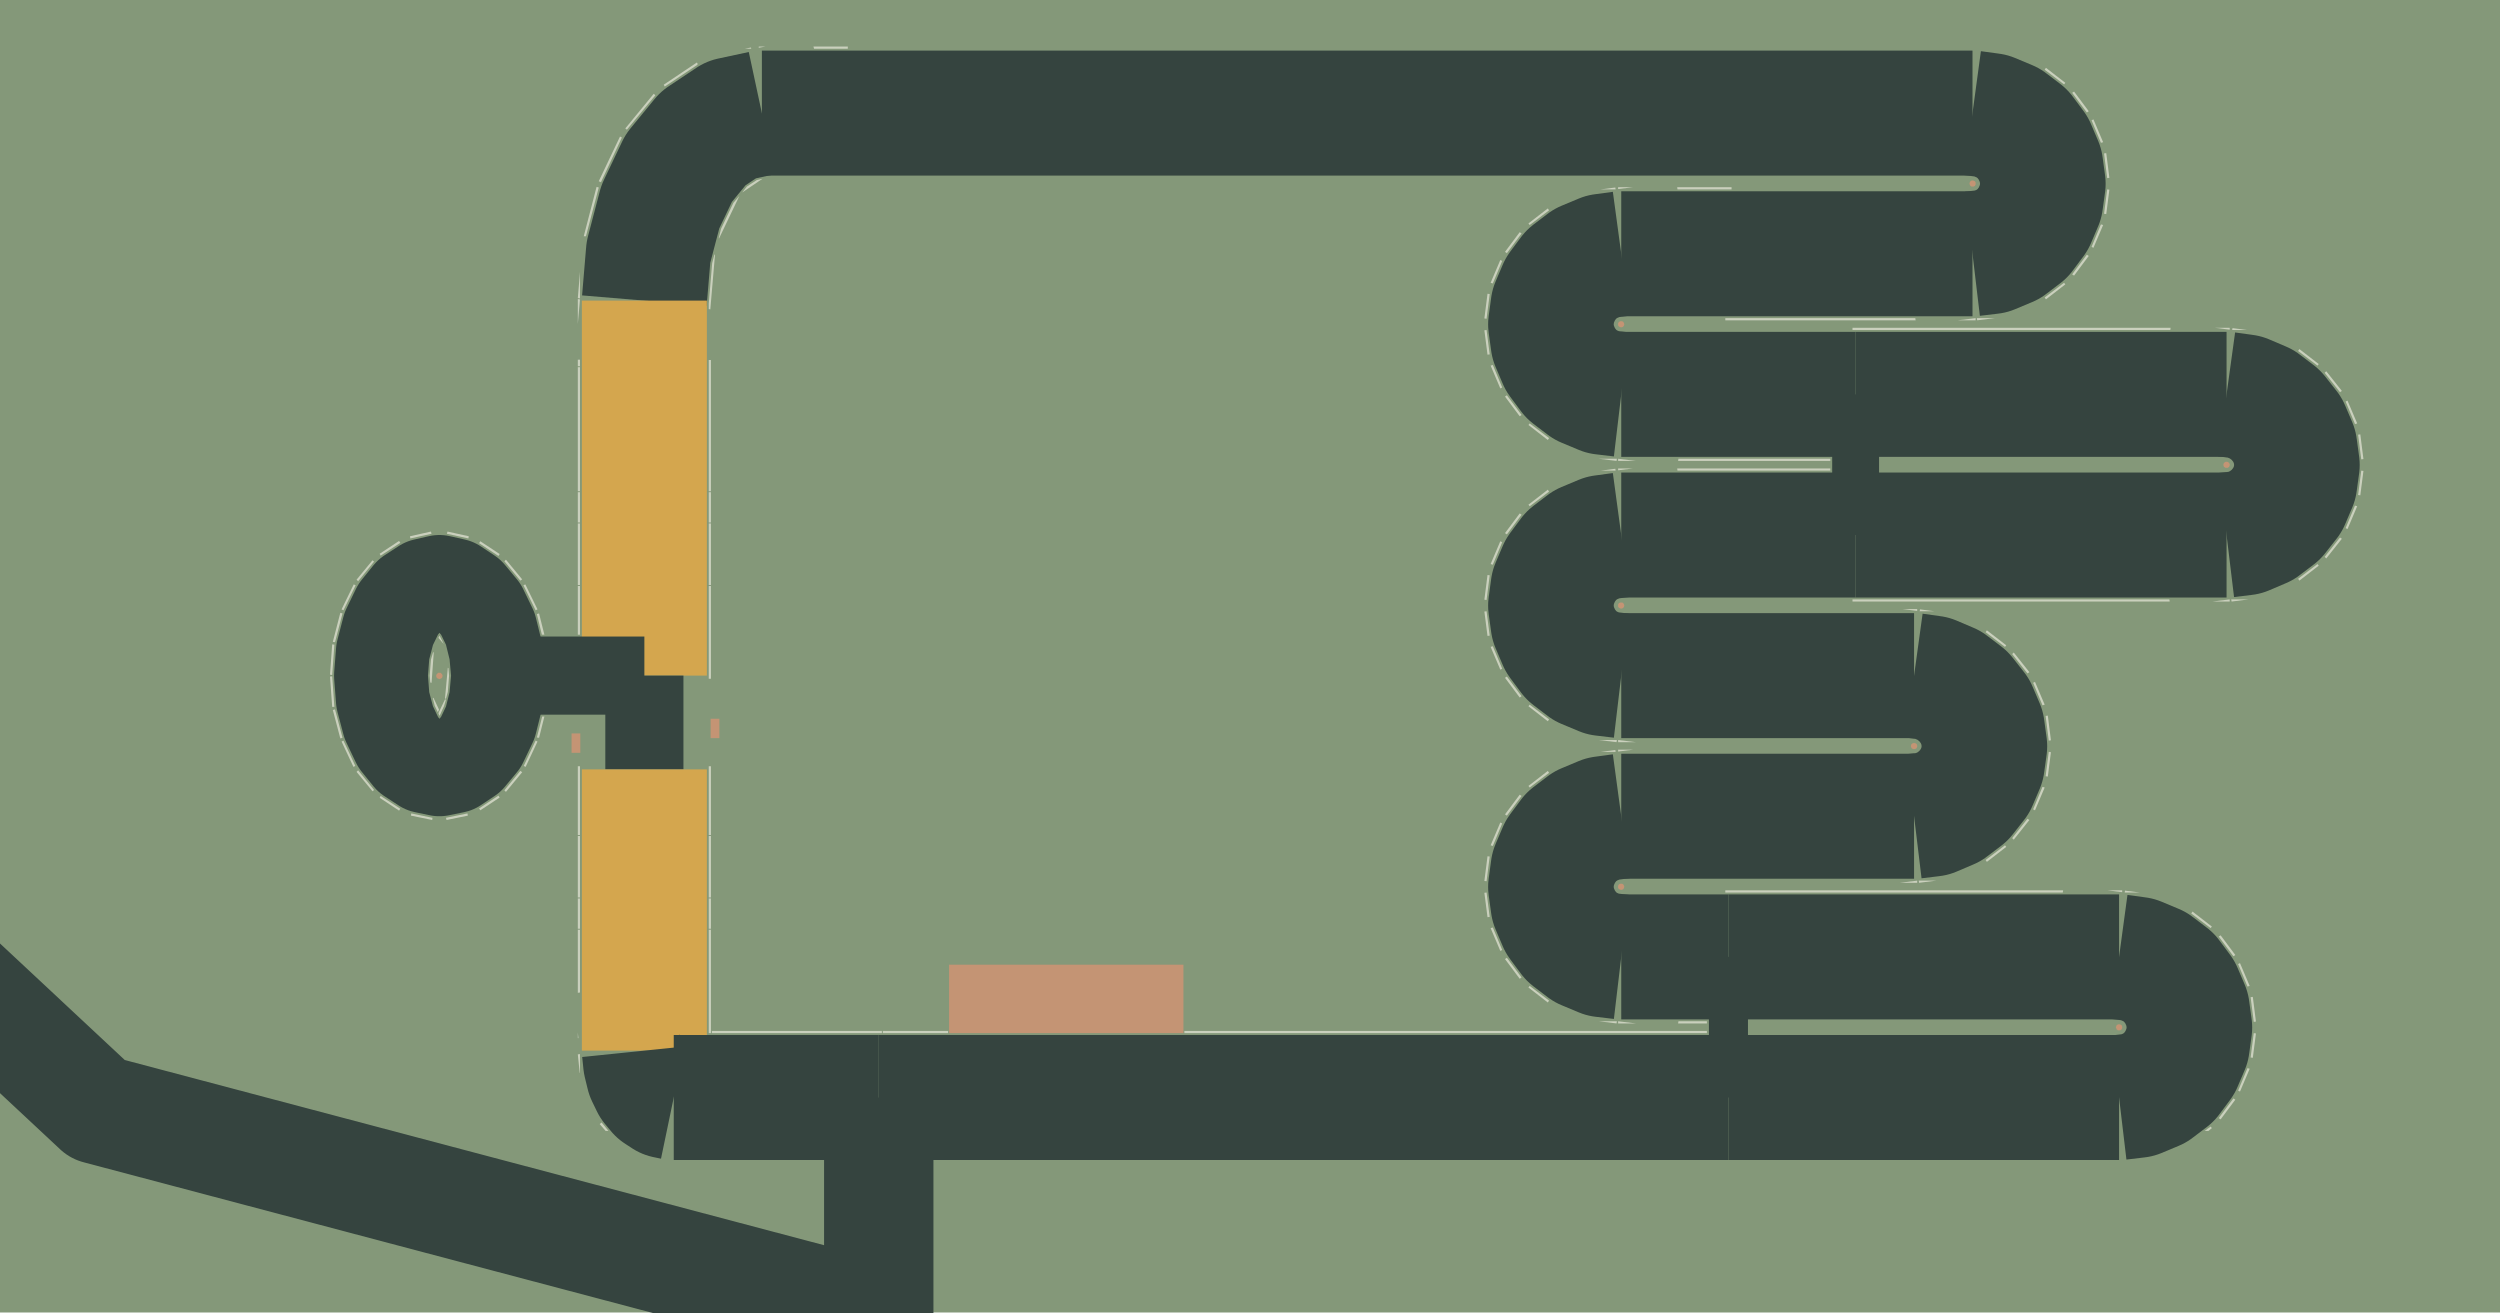
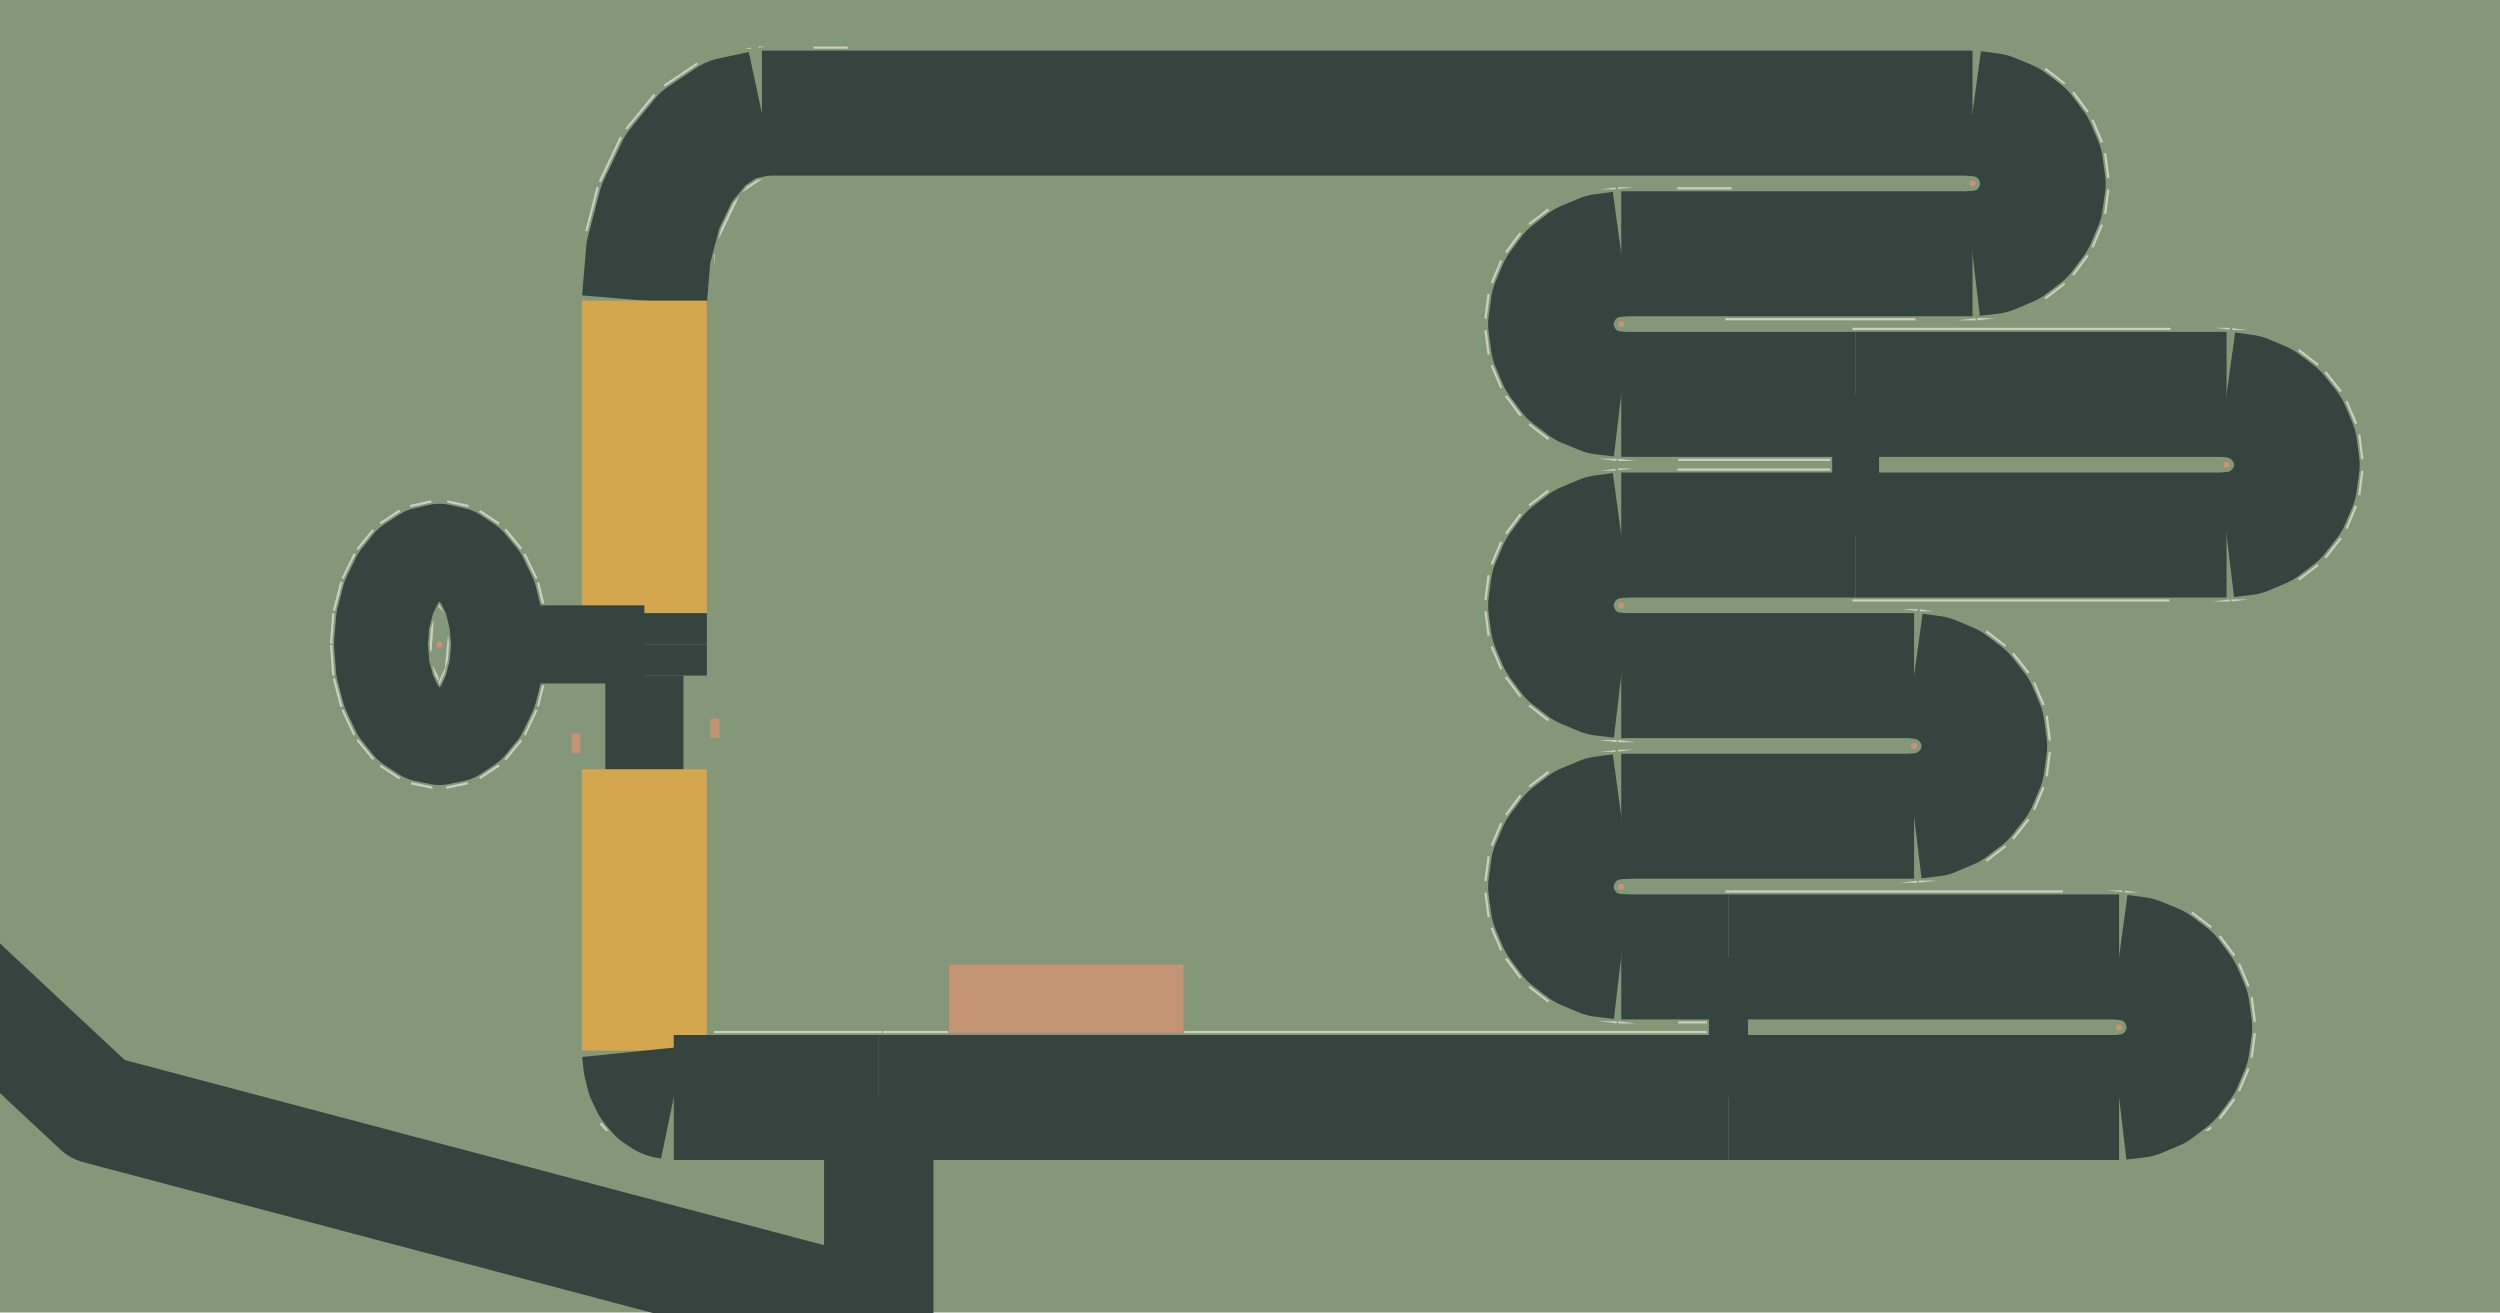
<svg xmlns="http://www.w3.org/2000/svg" width="1200" height="630" viewBox="100 142 80 42">
  <rect x="100" y="142" width="80" height="42" fill="#849879" />
  <polyline points="167.81,177.12 168.4,177.05 168.95,176.82 169.41,176.47 169.76,176.0 169.99,175.46 170.07,174.88 169.99,174.29 169.76,173.75 169.41,173.28 168.95,172.93 168.4,172.7 167.81,172.62" stroke="#35443f" stroke-width="4.0" stroke-linejoin="round" fill="none" />
  <polyline points="151.88,172.62 151.29,172.55 150.74,172.32 150.28,171.97 149.93,171.5 149.7,170.96 149.62,170.38 149.7,169.79 149.93,169.25 150.28,168.78 150.74,168.43 151.29,168.2 151.88,168.12" stroke="#35443f" stroke-width="4.0" stroke-linejoin="round" fill="none" />
  <polyline points="151.88,168.12 161.25,168.12" stroke="#35443f" stroke-width="4.0" stroke-linejoin="round" fill="none" />
  <polyline points="161.25,168.12 161.83,168.05 162.37,167.82 162.83,167.47 163.2,167.0 163.43,166.46 163.51,165.88 163.43,165.29 163.2,164.75 162.83,164.28 162.37,163.93 161.83,163.7 161.25,163.62" stroke="#35443f" stroke-width="4.0" stroke-linejoin="round" fill="none" />
  <polyline points="161.25,163.62 151.88,163.62" stroke="#35443f" stroke-width="4.0" stroke-linejoin="round" fill="none" />
  <polyline points="151.88,163.62 151.29,163.55 150.74,163.32 150.28,162.97 149.93,162.5 149.7,161.96 149.62,161.38 149.7,160.79 149.93,160.25 150.28,159.78 150.74,159.43 151.29,159.2 151.88,159.12" stroke="#35443f" stroke-width="4.0" stroke-linejoin="round" fill="none" />
  <polyline points="171.25,159.12 171.83,159.05 172.37,158.82 172.83,158.47 173.2,158.0 173.43,157.46 173.51,156.88 173.43,156.29 173.2,155.75 172.83,155.28 172.37,154.93 171.83,154.7 171.25,154.62" stroke="#35443f" stroke-width="4.0" stroke-linejoin="round" fill="none" />
  <polyline points="151.88,154.62 151.29,154.55 150.74,154.32 150.28,153.97 149.93,153.5 149.7,152.96 149.62,152.38 149.7,151.79 149.93,151.25 150.28,150.78 150.74,150.43 151.29,150.2 151.88,150.12" stroke="#35443f" stroke-width="4.0" stroke-linejoin="round" fill="none" />
  <polyline points="151.88,150.12 155.31,150.12 163.12,150.12" stroke="#35443f" stroke-width="4.0" stroke-linejoin="round" fill="none" />
  <polyline points="163.12,150.12 163.71,150.05 164.26,149.82 164.72,149.47 165.07,149.0 165.3,148.46 165.38,147.88 165.3,147.29 165.07,146.75 164.72,146.28 164.26,145.93 163.71,145.7 163.12,145.62" stroke="#35443f" stroke-width="4.0" stroke-linejoin="round" fill="none" />
  <polyline points="163.12,145.62 124.38,145.62" stroke="#35443f" stroke-width="4.0" stroke-linejoin="round" fill="none" />
  <polyline points="124.38,145.62 123.4,145.83 122.5,146.43 121.72,147.38 121.13,148.62 120.75,150.07 120.62,151.62" stroke="#35443f" stroke-width="4.0" stroke-linejoin="round" fill="none" />
-   <polyline points="120.62,151.62 120.62,153.62 120.62,157.62 120.62,158.62 120.62,160.62 120.62,163.62" stroke="#d4a64e" stroke-width="4.0" stroke-linejoin="round" fill="none" />
+   <polyline points="120.62,151.62 120.62,153.62 120.62,157.62 120.62,158.62 120.62,160.62 120.62,161.62" stroke="#d4a64e" stroke-width="4.0" stroke-linejoin="round" fill="none" />
  <polyline points="120.62,163.62 120.62,166.62" stroke="#35443f" stroke-width="2.5" stroke-linejoin="round" fill="none" />
  <polyline points="120.62,166.62 120.62,168.62 120.62,170.62 120.62,171.62 120.62,175.12 120.62,175.62" stroke="#d4a64e" stroke-width="4.0" stroke-linejoin="round" fill="none" />
  <polyline points="120.62,175.62 120.66,176.01 120.75,176.38 120.9,176.69 121.09,176.92 121.32,177.07 121.56,177.12" stroke="#35443f" stroke-width="4.0" stroke-linejoin="round" fill="none" />
  <polyline points="121.56,177.12 128.12,177.12" stroke="#35443f" stroke-width="4.0" stroke-linejoin="round" fill="none" />
  <polyline points="151.88,159.12 159.38,159.12" stroke="#35443f" stroke-width="4.0" stroke-linejoin="round" fill="none" />
  <polyline points="159.38,159.12 171.25,159.12" stroke="#35443f" stroke-width="4.0" stroke-linejoin="round" fill="none" />
  <polyline points="171.25,154.62 159.38,154.62" stroke="#35443f" stroke-width="4.0" stroke-linejoin="round" fill="none" />
  <polyline points="159.38,154.62 151.88,154.62" stroke="#35443f" stroke-width="4.0" stroke-linejoin="round" fill="none" />
  <polyline points="159.38,159.12 159.38,154.62" stroke="#35443f" stroke-width="1.5" stroke-linejoin="round" fill="none" />
  <polyline points="128.12,177.12 155.31,177.12" stroke="#35443f" stroke-width="4.0" stroke-linejoin="round" fill="none" />
  <polyline points="155.31,177.12 167.81,177.12" stroke="#35443f" stroke-width="4.0" stroke-linejoin="round" fill="none" />
  <polyline points="167.81,172.62 155.31,172.62" stroke="#35443f" stroke-width="4.0" stroke-linejoin="round" fill="none" />
  <polyline points="155.31,172.62 151.88,172.62" stroke="#35443f" stroke-width="4.0" stroke-linejoin="round" fill="none" />
  <polyline points="155.31,177.12 155.31,172.62" stroke="#35443f" stroke-width="1.25" stroke-linejoin="round" fill="none" />
-   <polyline points="115.94,163.62 115.87,164.4 115.69,165.12 115.39,165.75 115.0,166.22 114.55,166.52 114.06,166.62 113.58,166.52 113.12,166.22 112.74,165.75 112.44,165.12 112.25,164.4 112.19,163.62 112.25,162.85 112.44,162.12 112.74,161.5 113.12,161.03 113.58,160.73 114.06,160.62 114.55,160.73 115.0,161.03 115.39,161.5 115.69,162.12 115.87,162.85 115.94,163.62" stroke="#35443f" stroke-width="3.0" stroke-linejoin="round" fill="none" />
-   <polyline points="120.62,163.62 115.94,163.62" stroke="#35443f" stroke-width="2.5" stroke-linejoin="round" fill="none" />
+   <polyline points="115.94,162.62 115.87,163.4 115.69,164.12 115.39,164.75 115.0,165.22 114.55,165.52 114.06,165.62 113.58,165.52 113.12,165.22 112.74,164.75 112.44,164.12 112.25,163.4 112.19,162.62 112.25,161.85 112.44,161.12 112.74,160.5 113.12,160.03 113.58,159.73 114.06,159.62 114.55,159.73 115.0,160.03 115.39,160.5 115.69,161.12 115.87,161.85 115.94,162.62" stroke="#35443f" stroke-width="3.0" stroke-linejoin="round" fill="none" />
+   <polyline points="120.62,162.62 115.94,162.62" stroke="#35443f" stroke-width="2.5" stroke-linejoin="round" fill="none" />
  <polyline points="93.75,168.75 103.12,177.5 128.12,184.12 128.12,177.12" stroke="#35443f" stroke-width="3.5" stroke-linejoin="round" fill="none" />
+   <polyline points="120.62,161.62 120.62,162.62" stroke="#35443f" stroke-width="4.0" stroke-linejoin="round" fill="none" />
+   <polyline points="120.62,162.62 120.62,163.62" stroke="#35443f" stroke-width="4.0" stroke-linejoin="round" fill="none" />
  <polygon points="167.91,174.87 167.91,174.86 167.91,174.85 167.9,174.84 167.9,174.82 167.89,174.81 167.88,174.8 167.87,174.8 167.86,174.79 167.85,174.78 167.84,174.78 167.82,174.78 167.81,174.77 167.8,174.78 167.79,174.78 167.77,174.78 167.76,174.79 167.75,174.8 167.74,174.8 167.73,174.81 167.73,174.82 167.72,174.84 167.72,174.85 167.71,174.86 167.71,174.87 167.71,174.89 167.72,174.9 167.72,174.91 167.73,174.92 167.73,174.94 167.74,174.95 167.75,174.95 167.76,174.96 167.77,174.97 167.79,174.97 167.8,174.97 167.81,174.97 167.82,174.97 167.84,174.97 167.85,174.97 167.86,174.96 167.87,174.95 167.88,174.95 167.89,174.94 167.9,174.92 167.9,174.91 167.91,174.9 167.91,174.89" fill="#c49474" />
  <polygon points="151.98,170.38 151.97,170.36 151.97,170.35 151.97,170.34 151.96,170.33 151.95,170.31 151.95,170.3 151.94,170.3 151.93,170.29 151.91,170.28 151.9,170.28 151.89,170.28 151.88,170.28 151.86,170.28 151.85,170.28 151.84,170.28 151.83,170.29 151.81,170.3 151.8,170.3 151.8,170.31 151.79,170.33 151.78,170.34 151.78,170.35 151.78,170.36 151.78,170.38 151.78,170.39 151.78,170.4 151.78,170.41 151.79,170.43 151.8,170.44 151.8,170.45 151.81,170.45 151.83,170.46 151.84,170.47 151.85,170.47 151.86,170.47 151.88,170.48 151.89,170.47 151.9,170.47 151.91,170.47 151.93,170.46 151.94,170.45 151.95,170.45 151.95,170.44 151.96,170.43 151.97,170.41 151.97,170.4 151.97,170.39" fill="#c49474" />
  <polygon points="161.35,165.87 161.35,165.86 161.35,165.85 161.34,165.84 161.34,165.82 161.33,165.81 161.32,165.8 161.31,165.8 161.3,165.79 161.29,165.78 161.28,165.78 161.26,165.78 161.25,165.77 161.24,165.78 161.22,165.78 161.21,165.78 161.2,165.79 161.19,165.8 161.18,165.8 161.17,165.81 161.16,165.82 161.16,165.84 161.15,165.85 161.15,165.86 161.15,165.87 161.15,165.89 161.15,165.9 161.16,165.91 161.16,165.92 161.17,165.94 161.18,165.95 161.19,165.95 161.2,165.96 161.21,165.97 161.22,165.97 161.24,165.97 161.25,165.97 161.26,165.97 161.28,165.97 161.29,165.97 161.3,165.96 161.31,165.95 161.32,165.95 161.33,165.94 161.34,165.92 161.34,165.91 161.35,165.9 161.35,165.89" fill="#c49474" />
  <polygon points="151.98,161.38 151.97,161.36 151.97,161.35 151.97,161.34 151.96,161.33 151.95,161.31 151.95,161.3 151.94,161.3 151.93,161.29 151.91,161.28 151.9,161.28 151.89,161.28 151.88,161.28 151.86,161.28 151.85,161.28 151.84,161.28 151.83,161.29 151.81,161.3 151.8,161.3 151.8,161.31 151.79,161.33 151.78,161.34 151.78,161.35 151.78,161.36 151.78,161.38 151.78,161.39 151.78,161.4 151.78,161.41 151.79,161.43 151.8,161.44 151.8,161.45 151.81,161.45 151.83,161.46 151.84,161.47 151.85,161.47 151.86,161.47 151.88,161.48 151.89,161.47 151.9,161.47 151.91,161.47 151.93,161.46 151.94,161.45 151.95,161.45 151.95,161.44 151.96,161.43 151.97,161.41 151.97,161.4 151.97,161.39" fill="#c49474" />
  <polygon points="171.35,156.87 171.35,156.86 171.35,156.85 171.34,156.84 171.34,156.82 171.33,156.81 171.32,156.8 171.31,156.8 171.3,156.79 171.29,156.78 171.28,156.78 171.26,156.78 171.25,156.77 171.24,156.78 171.22,156.78 171.21,156.78 171.2,156.79 171.19,156.8 171.18,156.8 171.17,156.81 171.16,156.82 171.16,156.84 171.15,156.85 171.15,156.86 171.15,156.87 171.15,156.89 171.15,156.9 171.16,156.91 171.16,156.92 171.17,156.94 171.18,156.95 171.19,156.95 171.2,156.96 171.21,156.97 171.22,156.97 171.24,156.97 171.25,156.97 171.26,156.97 171.28,156.97 171.29,156.97 171.3,156.96 171.31,156.95 171.32,156.95 171.33,156.94 171.34,156.92 171.34,156.91 171.35,156.9 171.35,156.89" fill="#c49474" />
  <polygon points="151.98,152.38 151.97,152.36 151.97,152.35 151.97,152.34 151.96,152.33 151.95,152.31 151.95,152.3 151.94,152.3 151.93,152.29 151.91,152.28 151.9,152.28 151.89,152.28 151.88,152.28 151.86,152.28 151.85,152.28 151.84,152.28 151.83,152.29 151.81,152.3 151.8,152.3 151.8,152.31 151.79,152.33 151.78,152.34 151.78,152.35 151.78,152.36 151.78,152.38 151.78,152.39 151.78,152.4 151.78,152.41 151.79,152.43 151.8,152.44 151.8,152.45 151.81,152.45 151.83,152.46 151.84,152.47 151.85,152.47 151.86,152.47 151.88,152.48 151.89,152.47 151.9,152.47 151.91,152.47 151.93,152.46 151.94,152.45 151.95,152.45 151.95,152.44 151.96,152.43 151.97,152.41 151.97,152.4 151.97,152.39" fill="#c49474" />
  <polygon points="163.22,147.87 163.22,147.86 163.22,147.85 163.22,147.84 163.21,147.82 163.2,147.81 163.2,147.8 163.19,147.8 163.17,147.79 163.16,147.78 163.15,147.78 163.14,147.78 163.12,147.77 163.11,147.78 163.1,147.78 163.09,147.78 163.07,147.79 163.06,147.8 163.05,147.8 163.05,147.81 163.04,147.82 163.03,147.84 163.03,147.85 163.03,147.86 163.02,147.87 163.03,147.89 163.03,147.9 163.03,147.91 163.04,147.92 163.05,147.94 163.05,147.95 163.06,147.95 163.07,147.96 163.09,147.97 163.1,147.97 163.11,147.97 163.12,147.97 163.14,147.97 163.15,147.97 163.16,147.97 163.17,147.96 163.19,147.95 163.2,147.95 163.2,147.94 163.21,147.92 163.22,147.91 163.22,147.9 163.22,147.89" fill="#c49474" />
-   <polygon points="114.16,163.63 114.16,163.61 114.16,163.6 114.15,163.59 114.15,163.58 114.14,163.57 114.13,163.56 114.12,163.55 114.11,163.54 114.1,163.53 114.09,163.53 114.07,163.53 114.06,163.53 114.05,163.53 114.04,163.53 114.02,163.53 114.01,163.54 114.0,163.55 113.99,163.56 113.98,163.57 113.97,163.58 113.97,163.59 113.96,163.6 113.96,163.61 113.96,163.63 113.96,163.64 113.96,163.65 113.97,163.67 113.97,163.68 113.98,163.69 113.99,163.7 114.0,163.71 114.01,163.71 114.02,163.72 114.04,163.72 114.05,163.73 114.06,163.73 114.07,163.73 114.09,163.72 114.1,163.72 114.11,163.71 114.12,163.71 114.13,163.7 114.14,163.69 114.15,163.68 114.15,163.67 114.16,163.65 114.16,163.64" fill="#c49474" />
+   <polygon points="114.16,162.63 114.16,162.61 114.16,162.6 114.15,162.59 114.15,162.58 114.14,162.57 114.13,162.56 114.12,162.55 114.11,162.54 114.1,162.53 114.09,162.53 114.07,162.53 114.06,162.53 114.05,162.53 114.04,162.53 114.02,162.53 114.01,162.54 114.0,162.55 113.99,162.56 113.98,162.57 113.97,162.58 113.97,162.59 113.96,162.6 113.96,162.61 113.96,162.63 113.96,162.64 113.96,162.65 113.97,162.67 113.97,162.68 113.98,162.69 113.99,162.7 114.0,162.71 114.01,162.71 114.02,162.72 114.04,162.72 114.05,162.73 114.06,162.73 114.07,162.73 114.09,162.72 114.1,162.72 114.11,162.71 114.12,162.71 114.13,162.7 114.14,162.69 114.15,162.68 114.15,162.67 114.16,162.65 114.16,162.64" fill="#c49474" />
  <polygon points="118.29,165.47 118.57,165.47 118.57,166.09 118.29,166.09" fill="#c49474" />
  <polygon points="122.74,165.0 123.02,165.0 123.02,165.62 122.74,165.62" fill="#c49474" />
  <polygon points="130.37,172.87 137.87,172.87 137.87,175.06 130.37,175.06" fill="#c49474" />
-   <polygon points="170.55,178.19 170.67,178.19 170.78,178.1 170.74,178.05" fill="#cad0bd" />
-   <polygon points="171.0,177.78 171.06,177.82 171.53,177.19 171.47,177.15" fill="#cad0bd" />
-   <polygon points="171.62,176.9 171.68,176.93 171.99,176.2 171.92,176.18" fill="#cad0bd" />
-   <polygon points="172.02,175.84 172.09,175.85 172.19,175.07 172.12,175.06" fill="#cad0bd" />
-   <polygon points="172.12,174.7 172.19,174.69 172.09,173.9 172.02,173.91" fill="#cad0bd" />
-   <polygon points="171.92,173.57 171.99,173.55 171.68,172.82 171.62,172.85" fill="#cad0bd" />
-   <polygon points="171.47,172.6 171.53,172.56 171.06,171.93 171.0,171.97" fill="#cad0bd" />
-   <polygon points="170.74,171.7 170.78,171.65 170.16,171.17 170.12,171.23" fill="#cad0bd" />
-   <polygon points="168.47,170.56 168.0,170.5 167.99,170.56" fill="#cad0bd" />
-   <polygon points="151.74,174.68 151.16,174.68 151.73,174.75" fill="#cad0bd" />
-   <polygon points="149.53,174.08 149.57,174.02 148.95,173.55 148.91,173.6" fill="#cad0bd" />
-   <polygon points="148.63,173.32 148.69,173.28 148.22,172.65 148.16,172.69" fill="#cad0bd" />
-   <polygon points="148.01,172.43 148.07,172.4 147.77,171.68 147.7,171.7" fill="#cad0bd" />
-   <polygon points="147.6,171.35 147.67,171.34 147.57,170.56 147.5,170.57" fill="#cad0bd" />
-   <polygon points="147.5,170.19 147.57,170.2 147.67,169.41 147.6,169.4" fill="#cad0bd" />
-   <polygon points="147.7,169.05 147.77,169.07 148.07,168.35 148.01,168.32" fill="#cad0bd" />
-   <polygon points="148.16,168.06 148.22,168.1 148.69,167.47 148.63,167.43" fill="#cad0bd" />
-   <polygon points="148.91,167.15 148.95,167.2 149.57,166.73 149.53,166.67" fill="#cad0bd" />
-   <polygon points="151.22,166.06 151.7,166.06 151.69,166.0" fill="#cad0bd" />
-   <polygon points="160.79,170.25 161.35,170.25 161.35,170.18" fill="#cad0bd" />
-   <polygon points="151.78,166.05 152.26,165.99 151.78,165.99" fill="#cad0bd" />
-   <polygon points="161.96,170.18 161.4,170.18 161.41,170.25" fill="#cad0bd" />
-   <polygon points="163.54,169.52 163.58,169.58 164.2,169.1 164.16,169.05" fill="#cad0bd" />
-   <polygon points="164.39,168.82 164.44,168.87 164.94,168.24 164.88,168.2" fill="#cad0bd" />
-   <polygon points="165.06,167.9 165.12,167.93 165.43,167.2 165.36,167.18" fill="#cad0bd" />
-   <polygon points="165.46,166.84 165.53,166.85 165.63,166.07 165.56,166.06" fill="#cad0bd" />
-   <polygon points="165.56,165.7 165.63,165.69 165.53,164.9 165.46,164.91" fill="#cad0bd" />
-   <polygon points="165.36,164.57 165.43,164.55 165.12,163.82 165.06,163.85" fill="#cad0bd" />
-   <polygon points="164.88,163.55 164.94,163.51 164.44,162.88 164.39,162.93" fill="#cad0bd" />
-   <polygon points="164.16,162.7 164.2,162.65 163.58,162.17 163.54,162.23" fill="#cad0bd" />
-   <polygon points="161.9,161.56 161.44,161.5 161.43,161.56" fill="#cad0bd" />
-   <polygon points="152.35,165.75 151.78,165.68 151.78,165.75" fill="#cad0bd" />
-   <polygon points="160.88,161.49 161.35,161.55 161.35,161.49" fill="#cad0bd" />
-   <polygon points="151.74,165.68 151.16,165.68 151.73,165.75" fill="#cad0bd" />
-   <polygon points="149.53,165.08 149.57,165.02 148.95,164.55 148.91,164.6" fill="#cad0bd" />
-   <polygon points="148.63,164.32 148.69,164.28 148.22,163.65 148.16,163.69" fill="#cad0bd" />
-   <polygon points="148.01,163.43 148.07,163.4 147.77,162.68 147.7,162.7" fill="#cad0bd" />
-   <polygon points="147.6,162.35 147.67,162.34 147.57,161.56 147.5,161.57" fill="#cad0bd" />
-   <polygon points="147.5,161.19 147.57,161.2 147.67,160.41 147.6,160.4" fill="#cad0bd" />
-   <polygon points="147.7,160.05 147.77,160.07 148.07,159.35 148.01,159.32" fill="#cad0bd" />
-   <polygon points="148.16,159.06 148.22,159.1 148.69,158.47 148.63,158.43" fill="#cad0bd" />
-   <polygon points="148.91,158.15 148.95,158.2 149.57,157.73 149.53,157.67" fill="#cad0bd" />
-   <polygon points="151.22,157.06 151.7,157.06 151.69,157.0" fill="#cad0bd" />
-   <polygon points="171.96,161.18 171.4,161.18 171.41,161.25" fill="#cad0bd" />
-   <polygon points="173.54,160.52 173.58,160.58 174.2,160.1 174.16,160.05" fill="#cad0bd" />
-   <polygon points="174.39,159.82 174.44,159.87 174.94,159.24 174.88,159.2" fill="#cad0bd" />
-   <polygon points="175.06,158.9 175.12,158.93 175.43,158.2 175.36,158.18" fill="#cad0bd" />
-   <polygon points="175.46,157.84 175.53,157.85 175.63,157.07 175.56,157.06" fill="#cad0bd" />
-   <polygon points="175.56,156.7 175.63,156.69 175.53,155.9 175.46,155.91" fill="#cad0bd" />
-   <polygon points="175.36,155.57 175.43,155.55 175.12,154.82 175.06,154.85" fill="#cad0bd" />
-   <polygon points="174.88,154.55 174.94,154.51 174.44,153.88 174.39,153.93" fill="#cad0bd" />
-   <polygon points="174.16,153.7 174.2,153.65 173.58,153.17 173.54,153.23" fill="#cad0bd" />
-   <polygon points="171.9,152.56 171.44,152.5 171.43,152.56" fill="#cad0bd" />
-   <polygon points="151.74,156.68 151.16,156.68 151.73,156.75" fill="#cad0bd" />
-   <polygon points="149.53,156.08 149.57,156.02 148.95,155.55 148.91,155.6" fill="#cad0bd" />
-   <polygon points="148.63,155.32 148.69,155.28 148.22,154.65 148.16,154.69" fill="#cad0bd" />
-   <polygon points="148.01,154.43 148.07,154.4 147.77,153.68 147.7,153.7" fill="#cad0bd" />
-   <polygon points="147.6,153.35 147.67,153.34 147.57,152.56 147.5,152.57" fill="#cad0bd" />
-   <polygon points="147.5,152.19 147.57,152.2 147.67,151.41 147.6,151.4" fill="#cad0bd" />
-   <polygon points="147.7,151.05 147.77,151.07 148.07,150.35 148.01,150.32" fill="#cad0bd" />
-   <polygon points="148.16,150.06 148.22,150.1 148.69,149.47 148.63,149.43" fill="#cad0bd" />
-   <polygon points="148.91,149.15 148.95,149.2 149.57,148.73 149.53,148.67" fill="#cad0bd" />
-   <polygon points="151.22,148.06 151.7,148.06 151.69,148.0" fill="#cad0bd" />
-   <polygon points="153.67,147.99 153.68,148.06 155.41,148.06 155.41,147.99" fill="#cad0bd" />
-   <polygon points="151.78,148.05 152.26,147.99 151.78,147.99" fill="#cad0bd" />
-   <polygon points="162.65,152.25 163.22,152.25 163.22,152.18" fill="#cad0bd" />
-   <polygon points="161.3,152.25 161.29,152.18 155.21,152.18 155.21,152.25" fill="#cad0bd" />
-   <polygon points="163.84,152.18 163.26,152.18 163.27,152.25" fill="#cad0bd" />
-   <polygon points="165.43,151.52 165.47,151.58 166.09,151.1 166.05,151.05" fill="#cad0bd" />
-   <polygon points="166.31,150.78 166.37,150.82 166.84,150.19 166.78,150.15" fill="#cad0bd" />
-   <polygon points="166.93,149.9 166.99,149.93 167.3,149.2 167.23,149.18" fill="#cad0bd" />
-   <polygon points="167.33,148.84 167.4,148.85 167.5,148.07 167.43,148.06" fill="#cad0bd" />
-   <polygon points="167.43,147.7 167.5,147.69 167.4,146.9 167.33,146.91" fill="#cad0bd" />
-   <polygon points="167.23,146.57 167.3,146.55 166.99,145.82 166.93,145.85" fill="#cad0bd" />
-   <polygon points="166.78,145.6 166.84,145.56 166.37,144.93 166.31,144.97" fill="#cad0bd" />
-   <polygon points="166.05,144.7 166.09,144.65 165.47,144.17 165.43,144.23" fill="#cad0bd" />
-   <polygon points="124.49,143.49 124.28,143.49 124.28,143.53" fill="#cad0bd" />
-   <polygon points="126.05,143.56 127.13,143.56 127.13,143.49 126.03,143.49" fill="#cad0bd" />
-   <polygon points="123.83,143.56 124.04,143.56 124.03,143.52" fill="#cad0bd" />
-   <polygon points="122.32,144.07 122.32,144.03 122.3,144.0 121.24,144.71 121.27,144.77" fill="#cad0bd" />
-   <polygon points="124.22,147.76 123.9,147.97 123.75,148.16 124.4,147.72" fill="#cad0bd" />
-   <polygon points="120.97,145.05 120.92,145.0 120.01,146.11 120.06,146.15" fill="#cad0bd" />
-   <polygon points="119.9,146.4 119.84,146.37 119.16,147.8 119.23,147.83" fill="#cad0bd" />
-   <polygon points="123.66,148.27 123.47,148.49 123.07,149.33 123.0,149.62 123.01,149.63" fill="#cad0bd" />
-   <polygon points="118.68,149.56 118.75,149.56 119.16,148.0 119.09,147.98" fill="#cad0bd" />
-   <polygon points="118.56,151.53 118.56,150.7 118.49,151.54 118.56,151.55" fill="#cad0bd" />
-   <polygon points="122.88,150.15 122.86,150.15 122.79,150.42 122.68,151.71 122.68,151.89 122.73,151.9" fill="#cad0bd" />
-   <polygon points="118.56,153.51 118.49,153.51 118.49,153.72 118.56,153.72" fill="#cad0bd" />
-   <polygon points="118.49,152.37 118.56,151.58 118.49,151.57" fill="#cad0bd" />
-   <polygon points="118.56,153.75 118.49,153.75 118.49,157.72 118.56,157.72" fill="#cad0bd" />
-   <polygon points="122.75,153.52 122.68,153.52 122.68,157.72 122.75,157.72" fill="#cad0bd" />
-   <polygon points="118.56,157.75 118.49,157.75 118.49,158.72 118.56,158.72" fill="#cad0bd" />
-   <polygon points="122.75,157.75 122.68,157.75 122.68,158.72 122.75,158.72" fill="#cad0bd" />
-   <polygon points="118.56,158.75 118.49,158.75 118.49,160.72 118.56,160.72" fill="#cad0bd" />
-   <polygon points="122.75,158.75 122.68,158.75 122.68,160.72 122.75,160.72" fill="#cad0bd" />
-   <polygon points="122.75,160.75 122.68,160.75 122.68,163.72 122.75,163.72" fill="#cad0bd" />
-   <polygon points="118.49,162.31 118.56,162.31 118.56,160.75 118.49,160.75" fill="#cad0bd" />
-   <polygon points="118.56,166.52 118.49,166.52 118.49,168.72 118.56,168.72" fill="#cad0bd" />
-   <polygon points="122.75,166.52 122.68,166.52 122.68,168.72 122.75,168.72" fill="#cad0bd" />
-   <polygon points="118.56,168.75 118.49,168.75 118.49,170.72 118.56,170.72" fill="#cad0bd" />
-   <polygon points="122.75,168.75 122.68,168.75 122.68,170.72 122.75,170.72" fill="#cad0bd" />
-   <polygon points="118.56,170.75 118.49,170.75 118.49,171.72 118.56,171.72" fill="#cad0bd" />
-   <polygon points="122.75,170.75 122.68,170.75 122.68,171.72 122.75,171.72" fill="#cad0bd" />
-   <polygon points="118.49,175.04 118.49,175.22 118.51,175.22" fill="#cad0bd" />
-   <polygon points="122.68,175.06 122.75,175.06 122.75,171.75 122.68,171.75" fill="#cad0bd" />
-   <polygon points="118.49,173.77 118.56,173.76 118.56,171.75 118.49,171.75" fill="#cad0bd" />
-   <polygon points="118.56,175.73 118.49,175.74 118.55,176.33 118.56,176.33" fill="#cad0bd" />
-   <polygon points="119.38,178.19 119.47,178.19 119.25,177.92 119.19,177.97" fill="#cad0bd" />
-   <polygon points="122.78,174.99 122.78,175.06 128.22,175.06 128.22,174.99" fill="#cad0bd" />
-   <polygon points="153.68,157.06 158.57,157.06 158.57,156.99 153.67,156.99" fill="#cad0bd" />
-   <polygon points="151.78,157.05 152.26,156.99 151.78,156.99" fill="#cad0bd" />
-   <polygon points="170.79,161.25 171.35,161.25 171.35,161.18" fill="#cad0bd" />
-   <polygon points="169.43,161.25 169.42,161.18 159.28,161.18 159.28,161.25" fill="#cad0bd" />
-   <polygon points="169.45,152.56 169.46,152.49 159.28,152.49 159.28,152.56" fill="#cad0bd" />
-   <polygon points="170.88,152.49 171.35,152.55 171.35,152.49" fill="#cad0bd" />
-   <polygon points="152.35,156.75 151.78,156.68 151.78,156.75" fill="#cad0bd" />
-   <polygon points="158.57,156.68 153.71,156.68 153.7,156.75 158.57,156.75" fill="#cad0bd" />
+   <polygon points="170.67,178.19 170.78,178.1 170.74,178.05 170.55,178.19" fill="#cad0bd" />
+   <polygon points="171.06,177.82 171.53,177.19 171.47,177.15 171.0,177.78" fill="#cad0bd" />
+   <polygon points="171.68,176.93 171.99,176.2 171.92,176.18 171.62,176.9" fill="#cad0bd" />
+   <polygon points="172.09,175.85 172.19,175.07 172.12,175.06 172.02,175.84" fill="#cad0bd" />
+   <polygon points="172.19,174.69 172.09,173.9 172.02,173.91 172.12,174.7" fill="#cad0bd" />
+   <polygon points="171.99,173.55 171.68,172.82 171.62,172.85 171.92,173.57" fill="#cad0bd" />
+   <polygon points="171.53,172.56 171.06,171.93 171.0,171.97 171.47,172.6" fill="#cad0bd" />
+   <polygon points="170.78,171.65 170.16,171.17 170.12,171.23 170.74,171.7" fill="#cad0bd" />
+   <polygon points="168.0,170.5 167.99,170.56 168.47,170.56" fill="#cad0bd" />
+   <polygon points="151.16,174.68 151.73,174.75 151.74,174.68" fill="#cad0bd" />
+   <polygon points="149.57,174.02 148.95,173.55 148.91,173.6 149.53,174.08" fill="#cad0bd" />
+   <polygon points="148.69,173.28 148.22,172.65 148.16,172.69 148.63,173.32" fill="#cad0bd" />
+   <polygon points="148.07,172.4 147.77,171.68 147.7,171.7 148.01,172.43" fill="#cad0bd" />
+   <polygon points="147.67,171.34 147.57,170.56 147.5,170.57 147.6,171.35" fill="#cad0bd" />
+   <polygon points="147.57,170.2 147.67,169.41 147.6,169.4 147.5,170.19" fill="#cad0bd" />
+   <polygon points="147.77,169.07 148.07,168.35 148.01,168.32 147.7,169.05" fill="#cad0bd" />
+   <polygon points="148.22,168.1 148.69,167.47 148.63,167.43 148.16,168.06" fill="#cad0bd" />
+   <polygon points="148.95,167.2 149.57,166.73 149.53,166.67 148.91,167.15" fill="#cad0bd" />
+   <polygon points="151.7,166.06 151.69,166.0 151.22,166.06" fill="#cad0bd" />
+   <polygon points="161.35,170.25 161.35,170.18 160.79,170.25" fill="#cad0bd" />
+   <polygon points="152.26,165.99 151.78,165.99 151.78,166.05" fill="#cad0bd" />
+   <polygon points="161.4,170.18 161.41,170.25 161.96,170.18" fill="#cad0bd" />
+   <polygon points="163.58,169.58 164.2,169.1 164.16,169.05 163.54,169.52" fill="#cad0bd" />
+   <polygon points="164.44,168.87 164.94,168.24 164.88,168.2 164.39,168.82" fill="#cad0bd" />
+   <polygon points="165.12,167.93 165.43,167.2 165.36,167.18 165.06,167.9" fill="#cad0bd" />
+   <polygon points="165.53,166.85 165.63,166.07 165.56,166.06 165.46,166.84" fill="#cad0bd" />
+   <polygon points="165.63,165.69 165.53,164.9 165.46,164.91 165.56,165.7" fill="#cad0bd" />
+   <polygon points="165.43,164.55 165.12,163.82 165.06,163.85 165.36,164.57" fill="#cad0bd" />
+   <polygon points="164.94,163.51 164.44,162.88 164.39,162.93 164.88,163.55" fill="#cad0bd" />
+   <polygon points="164.2,162.65 163.58,162.17 163.54,162.23 164.16,162.7" fill="#cad0bd" />
+   <polygon points="161.44,161.5 161.43,161.56 161.9,161.56" fill="#cad0bd" />
+   <polygon points="151.78,165.68 151.78,165.75 152.35,165.75" fill="#cad0bd" />
+   <polygon points="161.35,161.55 161.35,161.49 160.88,161.49" fill="#cad0bd" />
+   <polygon points="151.16,165.68 151.73,165.75 151.74,165.68" fill="#cad0bd" />
+   <polygon points="149.57,165.02 148.95,164.55 148.91,164.6 149.53,165.08" fill="#cad0bd" />
+   <polygon points="148.69,164.28 148.22,163.65 148.16,163.69 148.63,164.32" fill="#cad0bd" />
+   <polygon points="148.07,163.4 147.77,162.68 147.7,162.7 148.01,163.43" fill="#cad0bd" />
+   <polygon points="147.67,162.34 147.57,161.56 147.5,161.57 147.6,162.35" fill="#cad0bd" />
+   <polygon points="147.57,161.2 147.67,160.41 147.6,160.4 147.5,161.19" fill="#cad0bd" />
+   <polygon points="147.77,160.07 148.07,159.35 148.01,159.32 147.7,160.05" fill="#cad0bd" />
+   <polygon points="148.22,159.1 148.69,158.47 148.63,158.43 148.16,159.06" fill="#cad0bd" />
+   <polygon points="148.95,158.2 149.57,157.73 149.53,157.67 148.91,158.15" fill="#cad0bd" />
+   <polygon points="151.7,157.06 151.69,157.0 151.22,157.06" fill="#cad0bd" />
+   <polygon points="171.4,161.18 171.41,161.25 171.96,161.18" fill="#cad0bd" />
+   <polygon points="173.58,160.58 174.2,160.1 174.16,160.05 173.54,160.52" fill="#cad0bd" />
+   <polygon points="174.44,159.87 174.94,159.24 174.88,159.2 174.39,159.82" fill="#cad0bd" />
+   <polygon points="175.12,158.93 175.43,158.2 175.36,158.18 175.06,158.9" fill="#cad0bd" />
+   <polygon points="175.53,157.85 175.63,157.07 175.56,157.06 175.46,157.84" fill="#cad0bd" />
+   <polygon points="175.63,156.69 175.53,155.9 175.46,155.91 175.56,156.7" fill="#cad0bd" />
+   <polygon points="175.43,155.55 175.12,154.82 175.06,154.85 175.36,155.57" fill="#cad0bd" />
+   <polygon points="174.94,154.51 174.44,153.88 174.39,153.93 174.88,154.55" fill="#cad0bd" />
+   <polygon points="174.2,153.65 173.58,153.17 173.54,153.23 174.16,153.7" fill="#cad0bd" />
+   <polygon points="171.44,152.5 171.43,152.56 171.9,152.56" fill="#cad0bd" />
+   <polygon points="151.16,156.68 151.73,156.75 151.74,156.68" fill="#cad0bd" />
+   <polygon points="149.57,156.02 148.95,155.55 148.91,155.6 149.53,156.08" fill="#cad0bd" />
+   <polygon points="148.69,155.28 148.22,154.65 148.16,154.69 148.63,155.32" fill="#cad0bd" />
+   <polygon points="148.07,154.4 147.77,153.68 147.7,153.7 148.01,154.43" fill="#cad0bd" />
+   <polygon points="147.67,153.34 147.57,152.56 147.5,152.57 147.6,153.35" fill="#cad0bd" />
+   <polygon points="147.57,152.2 147.67,151.41 147.6,151.4 147.5,152.19" fill="#cad0bd" />
+   <polygon points="147.77,151.07 148.07,150.35 148.01,150.32 147.7,151.05" fill="#cad0bd" />
+   <polygon points="148.22,150.1 148.69,149.47 148.63,149.43 148.16,150.06" fill="#cad0bd" />
+   <polygon points="148.95,149.2 149.57,148.73 149.53,148.67 148.91,149.15" fill="#cad0bd" />
+   <polygon points="151.7,148.06 151.69,148.0 151.22,148.06" fill="#cad0bd" />
+   <polygon points="153.68,148.06 155.41,148.06 155.41,147.99 153.67,147.99" fill="#cad0bd" />
+   <polygon points="152.26,147.99 151.78,147.99 151.78,148.05" fill="#cad0bd" />
+   <polygon points="163.22,152.25 163.22,152.18 162.65,152.25" fill="#cad0bd" />
+   <polygon points="161.29,152.18 155.21,152.18 155.21,152.25 161.3,152.25" fill="#cad0bd" />
+   <polygon points="163.26,152.18 163.27,152.25 163.84,152.18" fill="#cad0bd" />
+   <polygon points="165.47,151.58 166.09,151.1 166.05,151.05 165.43,151.52" fill="#cad0bd" />
+   <polygon points="166.37,150.82 166.84,150.19 166.78,150.15 166.31,150.78" fill="#cad0bd" />
+   <polygon points="166.99,149.93 167.3,149.2 167.23,149.18 166.93,149.9" fill="#cad0bd" />
+   <polygon points="167.4,148.85 167.5,148.07 167.43,148.06 167.33,148.84" fill="#cad0bd" />
+   <polygon points="167.5,147.69 167.4,146.9 167.33,146.91 167.43,147.7" fill="#cad0bd" />
+   <polygon points="167.3,146.55 166.99,145.82 166.93,145.85 167.23,146.57" fill="#cad0bd" />
+   <polygon points="166.84,145.56 166.37,144.93 166.31,144.97 166.78,145.6" fill="#cad0bd" />
+   <polygon points="166.09,144.65 165.47,144.17 165.43,144.23 166.05,144.7" fill="#cad0bd" />
+   <polygon points="124.28,143.49 124.28,143.53 124.49,143.49" fill="#cad0bd" />
+   <polygon points="127.13,143.56 127.13,143.49 126.03,143.49 126.05,143.56" fill="#cad0bd" />
+   <polygon points="124.04,143.56 124.03,143.52 123.83,143.56" fill="#cad0bd" />
+   <polygon points="122.32,144.03 122.3,144.0 121.24,144.71 121.27,144.77 122.32,144.07" fill="#cad0bd" />
+   <polygon points="123.9,147.97 123.75,148.16 124.4,147.72 124.22,147.76" fill="#cad0bd" />
+   <polygon points="120.92,145.0 120.01,146.11 120.06,146.15 120.97,145.05" fill="#cad0bd" />
+   <polygon points="119.84,146.37 119.16,147.8 119.23,147.83 119.9,146.4" fill="#cad0bd" />
+   <polygon points="123.47,148.49 123.07,149.33 123.0,149.62 123.01,149.63 123.66,148.27" fill="#cad0bd" />
+   <polygon points="118.8,149.39 119.16,148.0 119.09,147.98 118.73,149.39" fill="#cad0bd" />
+   <polygon points="122.86,150.15 122.85,150.18 122.85,150.52 122.88,150.15" fill="#cad0bd" />
+   <polygon points="119.47,178.19 119.25,177.92 119.19,177.97 119.38,178.19" fill="#cad0bd" />
+   <polygon points="122.85,175.06 128.22,175.06 128.22,174.99 122.85,174.99" fill="#cad0bd" />
+   <polygon points="158.57,157.06 158.57,156.99 153.67,156.99 153.68,157.06" fill="#cad0bd" />
+   <polygon points="152.26,156.99 151.78,156.99 151.78,157.05" fill="#cad0bd" />
+   <polygon points="171.35,161.25 171.35,161.18 170.79,161.25" fill="#cad0bd" />
+   <polygon points="169.42,161.18 159.28,161.18 159.28,161.25 169.43,161.25" fill="#cad0bd" />
+   <polygon points="169.46,152.49 159.28,152.49 159.28,152.56 169.45,152.56" fill="#cad0bd" />
+   <polygon points="171.35,152.55 171.35,152.49 170.88,152.49" fill="#cad0bd" />
+   <polygon points="151.78,156.68 151.78,156.75 152.35,156.75" fill="#cad0bd" />
+   <polygon points="153.71,156.68 153.7,156.75 158.57,156.75 158.57,156.68" fill="#cad0bd" />
  <polygon points="130.34,175.06 130.34,174.99 128.25,174.99 128.25,175.06" fill="#cad0bd" />
  <polygon points="154.62,175.06 154.62,174.99 137.9,174.99 137.9,175.06" fill="#cad0bd" />
-   <polygon points="166.01,170.56 166.02,170.49 155.21,170.49 155.21,170.56" fill="#cad0bd" />
-   <polygon points="167.43,170.49 167.91,170.55 167.91,170.49" fill="#cad0bd" />
-   <polygon points="152.35,174.75 151.78,174.68 151.78,174.75" fill="#cad0bd" />
-   <polygon points="154.62,174.68 153.71,174.68 153.7,174.75 154.62,174.75" fill="#cad0bd" />
-   <polygon points="114.33,164.14 114.37,163.62 114.35,163.38 114.33,163.37 114.24,164.35 114.27,164.36" fill="#cad0bd" />
-   <polygon points="117.42,164.93 117.35,164.93 117.18,165.6 117.25,165.61" fill="#cad0bd" />
-   <polygon points="117.2,165.73 117.14,165.7 116.76,166.51 116.82,166.54" fill="#cad0bd" />
-   <polygon points="114.03,164.82 114.06,164.9 114.07,164.9 114.21,164.59 114.27,164.39 114.24,164.38" fill="#cad0bd" />
-   <polygon points="116.71,166.71 116.65,166.67 116.14,167.29 116.19,167.34" fill="#cad0bd" />
-   <polygon points="115.99,167.52 115.95,167.46 115.33,167.87 115.37,167.93" fill="#cad0bd" />
-   <polygon points="114.97,168.1 114.96,168.03 114.27,168.17 114.29,168.24" fill="#cad0bd" />
-   <polygon points="113.83,168.24 113.84,168.17 113.16,168.03 113.15,168.1" fill="#cad0bd" />
-   <polygon points="112.77,167.94 112.81,167.88 112.18,167.47 112.15,167.53" fill="#cad0bd" />
-   <polygon points="111.92,167.32 111.97,167.28 111.46,166.65 111.41,166.7" fill="#cad0bd" />
-   <polygon points="113.91,164.58 114.01,164.79 114.05,164.71 113.87,164.33 113.85,164.34" fill="#cad0bd" />
-   <polygon points="111.31,166.54 111.37,166.51 110.99,165.7 110.93,165.73" fill="#cad0bd" />
-   <polygon points="110.89,165.63 110.96,165.61 110.72,164.7 110.65,164.72" fill="#cad0bd" />
-   <polygon points="110.63,164.62 110.7,164.62 110.63,163.64 110.56,163.65" fill="#cad0bd" />
-   <polygon points="113.79,163.11 113.75,163.62 113.77,163.84 113.81,163.85 113.88,162.88 113.86,162.87" fill="#cad0bd" />
-   <polygon points="110.56,163.59 110.63,163.6 110.7,162.63 110.63,162.62" fill="#cad0bd" />
-   <polygon points="110.65,162.54 110.72,162.55 110.96,161.63 110.89,161.61" fill="#cad0bd" />
-   <polygon points="110.93,161.5 110.99,161.53 111.38,160.73 111.32,160.7" fill="#cad0bd" />
-   <polygon points="111.41,160.55 111.46,160.6 111.97,159.97 111.92,159.93" fill="#cad0bd" />
-   <polygon points="112.15,159.72 112.18,159.78 112.81,159.37 112.77,159.31" fill="#cad0bd" />
-   <polygon points="113.12,159.16 113.13,159.23 113.81,159.08 113.79,159.01" fill="#cad0bd" />
-   <polygon points="114.32,159.01 114.3,159.08 114.99,159.23 115.0,159.16" fill="#cad0bd" />
-   <polygon points="115.37,159.32 115.33,159.38 115.95,159.79 115.99,159.73" fill="#cad0bd" />
-   <polygon points="116.19,159.91 116.14,159.96 116.65,160.58 116.71,160.54" fill="#cad0bd" />
-   <polygon points="114.07,162.35 114.06,162.35 114.03,162.41 114.2,162.61" fill="#cad0bd" />
-   <polygon points="116.81,160.7 116.75,160.73 117.14,161.53 117.2,161.5" fill="#cad0bd" />
-   <polygon points="117.18,161.65 117.34,162.31 117.42,162.31 117.25,161.63" fill="#cad0bd" />
+   <polygon points="166.02,170.49 155.21,170.49 155.21,170.56 166.01,170.56" fill="#cad0bd" />
+   <polygon points="167.91,170.55 167.91,170.49 167.43,170.49" fill="#cad0bd" />
+   <polygon points="151.78,174.68 151.78,174.75 152.35,174.75" fill="#cad0bd" />
+   <polygon points="153.71,174.68 153.7,174.75 154.62,174.75 154.62,174.68" fill="#cad0bd" />
+   <polygon points="114.37,162.62 114.35,162.38 114.33,162.37 114.24,163.35 114.27,163.36 114.33,163.14" fill="#cad0bd" />
+   <polygon points="117.35,163.93 117.18,164.6 117.25,164.61 117.42,163.93" fill="#cad0bd" />
+   <polygon points="117.14,164.7 116.76,165.51 116.82,165.54 117.2,164.73" fill="#cad0bd" />
+   <polygon points="114.06,163.9 114.07,163.9 114.21,163.59 114.27,163.39 114.24,163.38 114.03,163.82" fill="#cad0bd" />
+   <polygon points="116.65,165.67 116.14,166.29 116.19,166.34 116.71,165.71" fill="#cad0bd" />
+   <polygon points="115.95,166.46 115.33,166.87 115.37,166.93 115.99,166.52" fill="#cad0bd" />
+   <polygon points="114.96,167.03 114.27,167.17 114.29,167.24 114.97,167.1" fill="#cad0bd" />
+   <polygon points="113.84,167.17 113.16,167.03 113.15,167.1 113.83,167.24" fill="#cad0bd" />
+   <polygon points="112.81,166.88 112.18,166.47 112.15,166.53 112.77,166.94" fill="#cad0bd" />
+   <polygon points="111.97,166.28 111.46,165.65 111.41,165.7 111.92,166.32" fill="#cad0bd" />
+   <polygon points="114.01,163.79 114.05,163.71 113.87,163.33 113.85,163.34 113.91,163.58" fill="#cad0bd" />
+   <polygon points="111.37,165.51 110.99,164.7 110.93,164.73 111.31,165.54" fill="#cad0bd" />
+   <polygon points="110.96,164.61 110.72,163.7 110.65,163.72 110.89,164.63" fill="#cad0bd" />
+   <polygon points="110.7,163.62 110.63,162.64 110.56,162.65 110.63,163.62" fill="#cad0bd" />
+   <polygon points="113.75,162.62 113.77,162.84 113.81,162.85 113.88,161.88 113.86,161.87 113.79,162.11" fill="#cad0bd" />
+   <polygon points="110.63,162.6 110.7,161.63 110.63,161.62 110.56,162.59" fill="#cad0bd" />
+   <polygon points="110.72,161.55 110.96,160.63 110.89,160.61 110.65,161.54" fill="#cad0bd" />
+   <polygon points="110.99,160.53 111.38,159.73 111.32,159.7 110.93,160.5" fill="#cad0bd" />
+   <polygon points="111.46,159.6 111.97,158.97 111.92,158.93 111.41,159.55" fill="#cad0bd" />
+   <polygon points="112.18,158.78 112.81,158.37 112.77,158.31 112.15,158.72" fill="#cad0bd" />
+   <polygon points="113.13,158.23 113.81,158.08 113.79,158.01 113.12,158.16" fill="#cad0bd" />
+   <polygon points="114.3,158.08 114.99,158.23 115.0,158.16 114.32,158.01" fill="#cad0bd" />
+   <polygon points="115.33,158.38 115.95,158.79 115.99,158.73 115.37,158.32" fill="#cad0bd" />
+   <polygon points="116.14,158.96 116.65,159.58 116.71,159.54 116.19,158.91" fill="#cad0bd" />
+   <polygon points="114.06,161.35 114.03,161.41 114.2,161.61 114.07,161.35" fill="#cad0bd" />
+   <polygon points="116.75,159.73 117.14,160.53 117.2,160.5 116.81,159.7" fill="#cad0bd" />
+   <polygon points="117.34,161.31 117.42,161.31 117.25,160.63 117.18,160.65" fill="#cad0bd" />
</svg>
